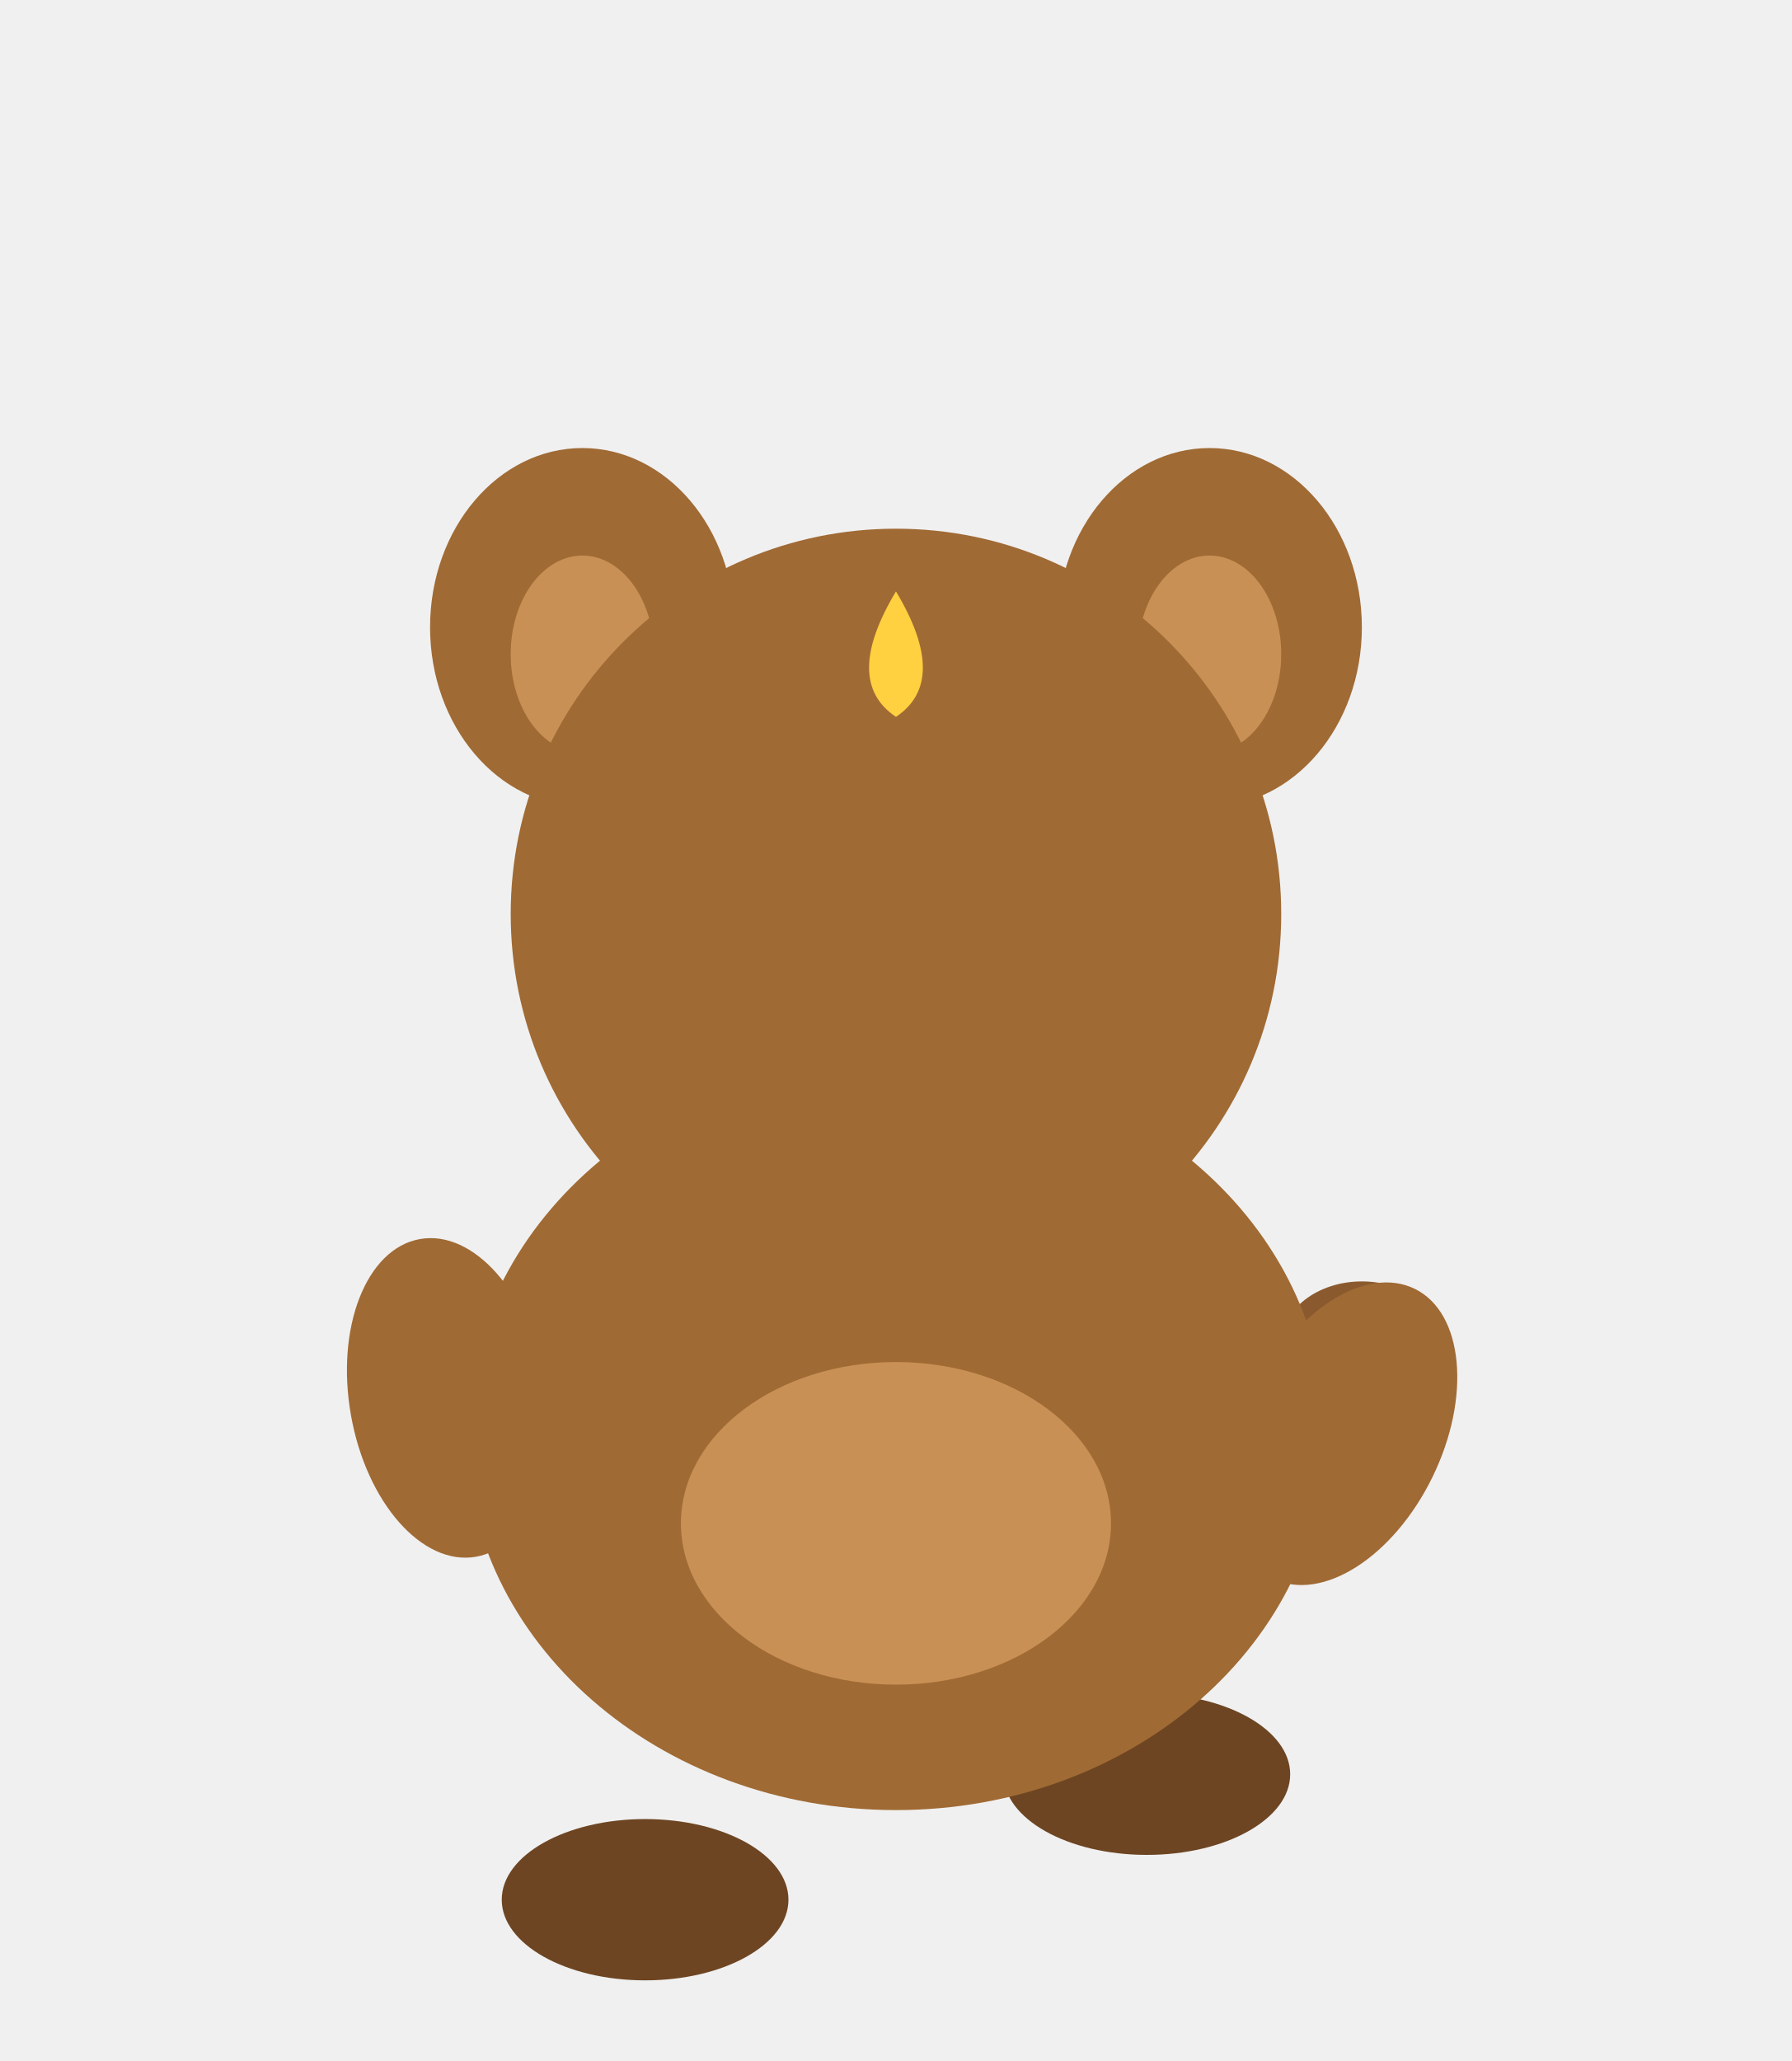
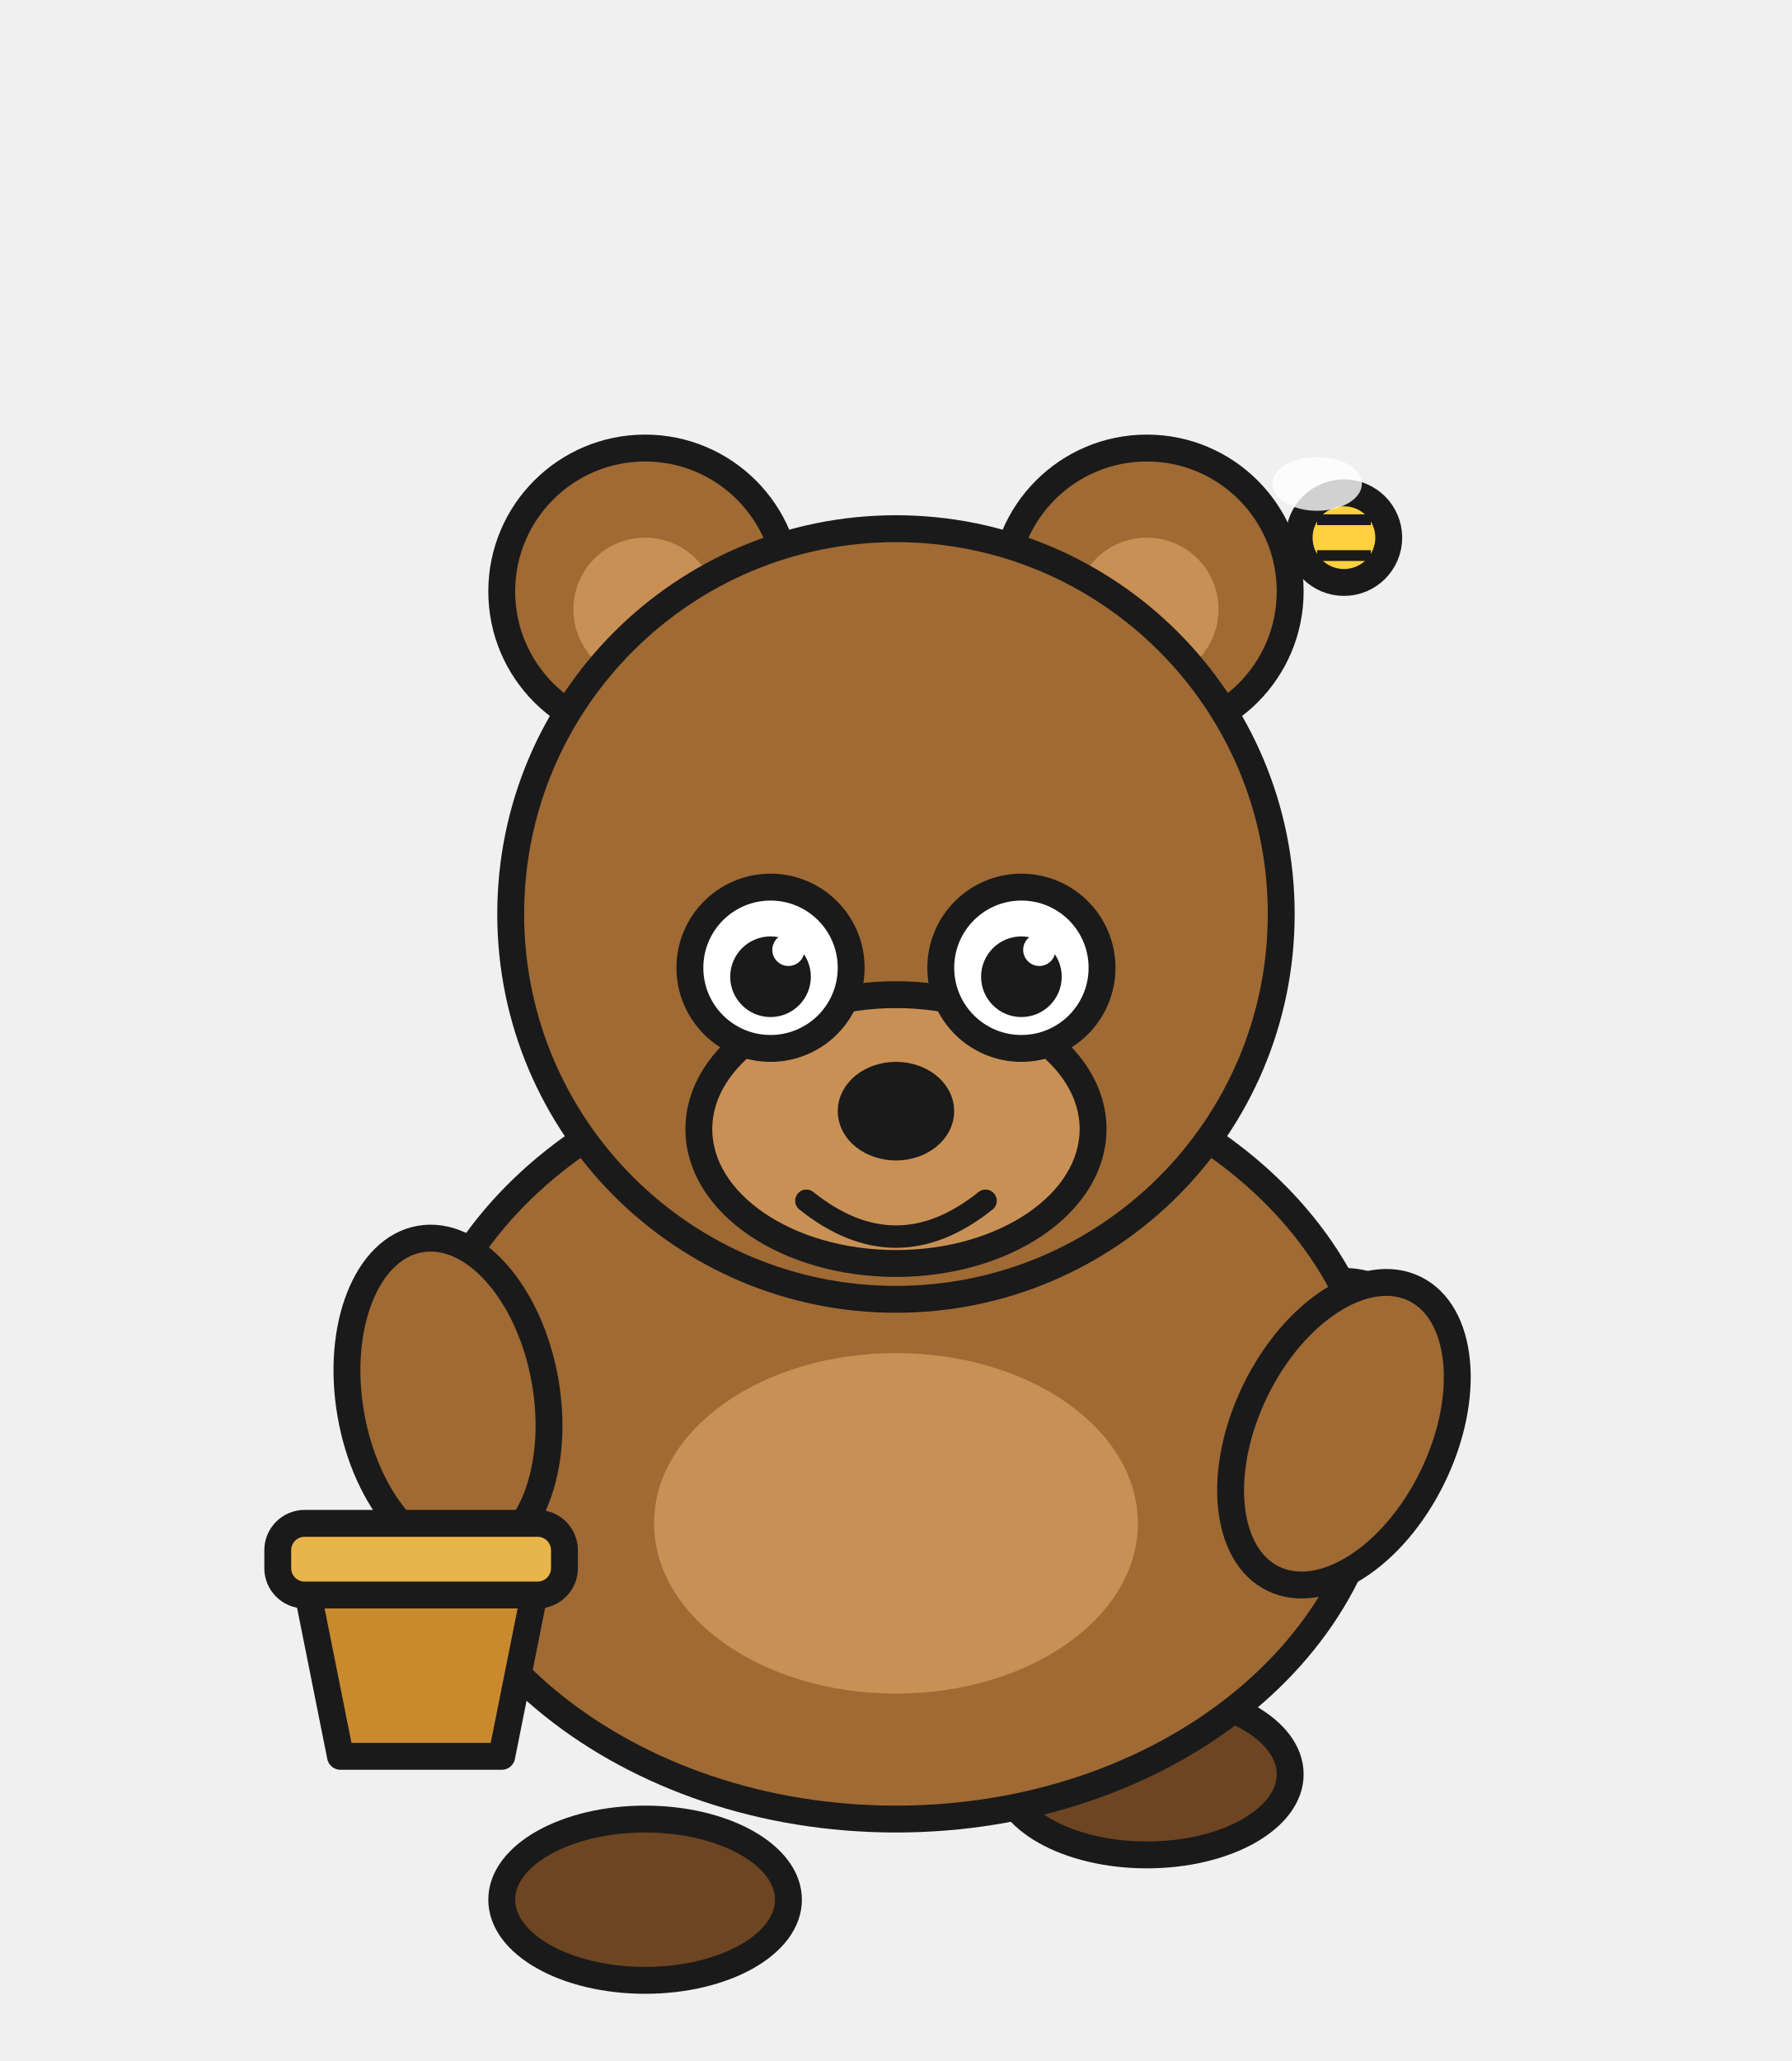
<svg xmlns="http://www.w3.org/2000/svg" viewBox="0 0 200 230" width="200" height="230">
  <defs>
-     <style>.outline {{ stroke: #1a1a1a; stroke-width: 3; stroke-linecap: round; stroke-linejoin: round; }}</style>
+     <style>.outline { stroke: #1a1a1a; stroke-width: 3; stroke-linecap: round; stroke-linejoin: round; }</style>
  </defs>
-   <ellipse cx="152" cy="150" rx="9" ry="7" fill="#8a5a2e" class="outline" stroke-width="2" />
+   <circle cx="150" cy="152" r="9" fill="#a06a34" class="outline" />
  <ellipse cx="72" cy="212" rx="16" ry="9" fill="#6d4522" class="outline" />
  <ellipse cx="128" cy="198" rx="16" ry="9" fill="#6d4522" class="outline" />
-   <ellipse cx="100" cy="160" rx="48" ry="42" fill="#a06a34" class="outline" />
-   <ellipse cx="100" cy="170" rx="24" ry="18" fill="#c99055" />
+   <ellipse cx="100" cy="160" rx="54" ry="43" fill="#a06a34" class="outline" />
+   <ellipse cx="100" cy="170" rx="27" ry="19" fill="#c99055" />
  <ellipse cx="50" cy="156" rx="11" ry="18" fill="#a06a34" class="outline" transform="rotate(-10 50 156)" />
  <ellipse cx="150" cy="160" rx="11" ry="18" fill="#a06a34" class="outline" transform="rotate(26 150 160)" />
-   <ellipse cx="65" cy="70" rx="17" ry="20" fill="#a06a34" class="outline" />
-   <ellipse cx="135" cy="70" rx="17" ry="20" fill="#a06a34" class="outline" />
-   <ellipse cx="65" cy="73" rx="8" ry="11" fill="#c99055" />
-   <ellipse cx="135" cy="73" rx="8" ry="11" fill="#c99055" />
+   <path d="M 34 176 h 26 l -4 20 h -18 Z" fill="#c98a2e" class="outline" stroke-width="2" />
+   <rect x="31" y="170" width="32" height="8" rx="3" fill="#e8b54a" class="outline" stroke-width="2" />
+   <circle cx="72" cy="66" r="16" fill="#a06a34" class="outline" />
+   <circle cx="128" cy="66" r="16" fill="#a06a34" class="outline" />
+   <circle cx="72" cy="68" r="8" fill="#c99055" />
+   <circle cx="128" cy="68" r="8" fill="#c99055" />
  <circle cx="100" cy="102" r="43" fill="#a06a34" class="outline" />
-   <path d="M 100 66 Q 106 76 100 80 Q 94 76 100 66 Z" fill="#ffd040" class="outline" stroke-width="2" />
+   <ellipse cx="100" cy="126" rx="22" ry="15" fill="#c99055" class="outline" stroke-width="2" />
+   <circle cx="86" cy="108" r="9" fill="#ffffff" class="outline" stroke-width="2" />
+   <circle cx="114" cy="108" r="9" fill="#ffffff" class="outline" stroke-width="2" />
+   <circle cx="86" cy="109" r="4.5" fill="#1a1a1a" />
+   <circle cx="114" cy="109" r="4.5" fill="#1a1a1a" />
+   <circle cx="88" cy="106" r="1.8" fill="#ffffff" />
+   <circle cx="116" cy="106" r="1.8" fill="#ffffff" />
+   <ellipse cx="100" cy="124" rx="5" ry="4" fill="#1a1a1a" class="outline" stroke-width="2" />
+   <path d="M 90 134 Q 100 142 110 134" fill="none" stroke="#1a1a1a" stroke-width="2.5" stroke-linecap="round" />
+   <circle cx="150" cy="60" r="5" fill="#ffd040" class="outline" stroke-width="1.5" />
+   <path d="M 147 58 h 6 M 147 62 h 6" stroke="#1a1a1a" stroke-width="1.2" />
+   <ellipse cx="147" cy="54" rx="5" ry="3" fill="#ffffff" opacity="0.8" />
</svg>
